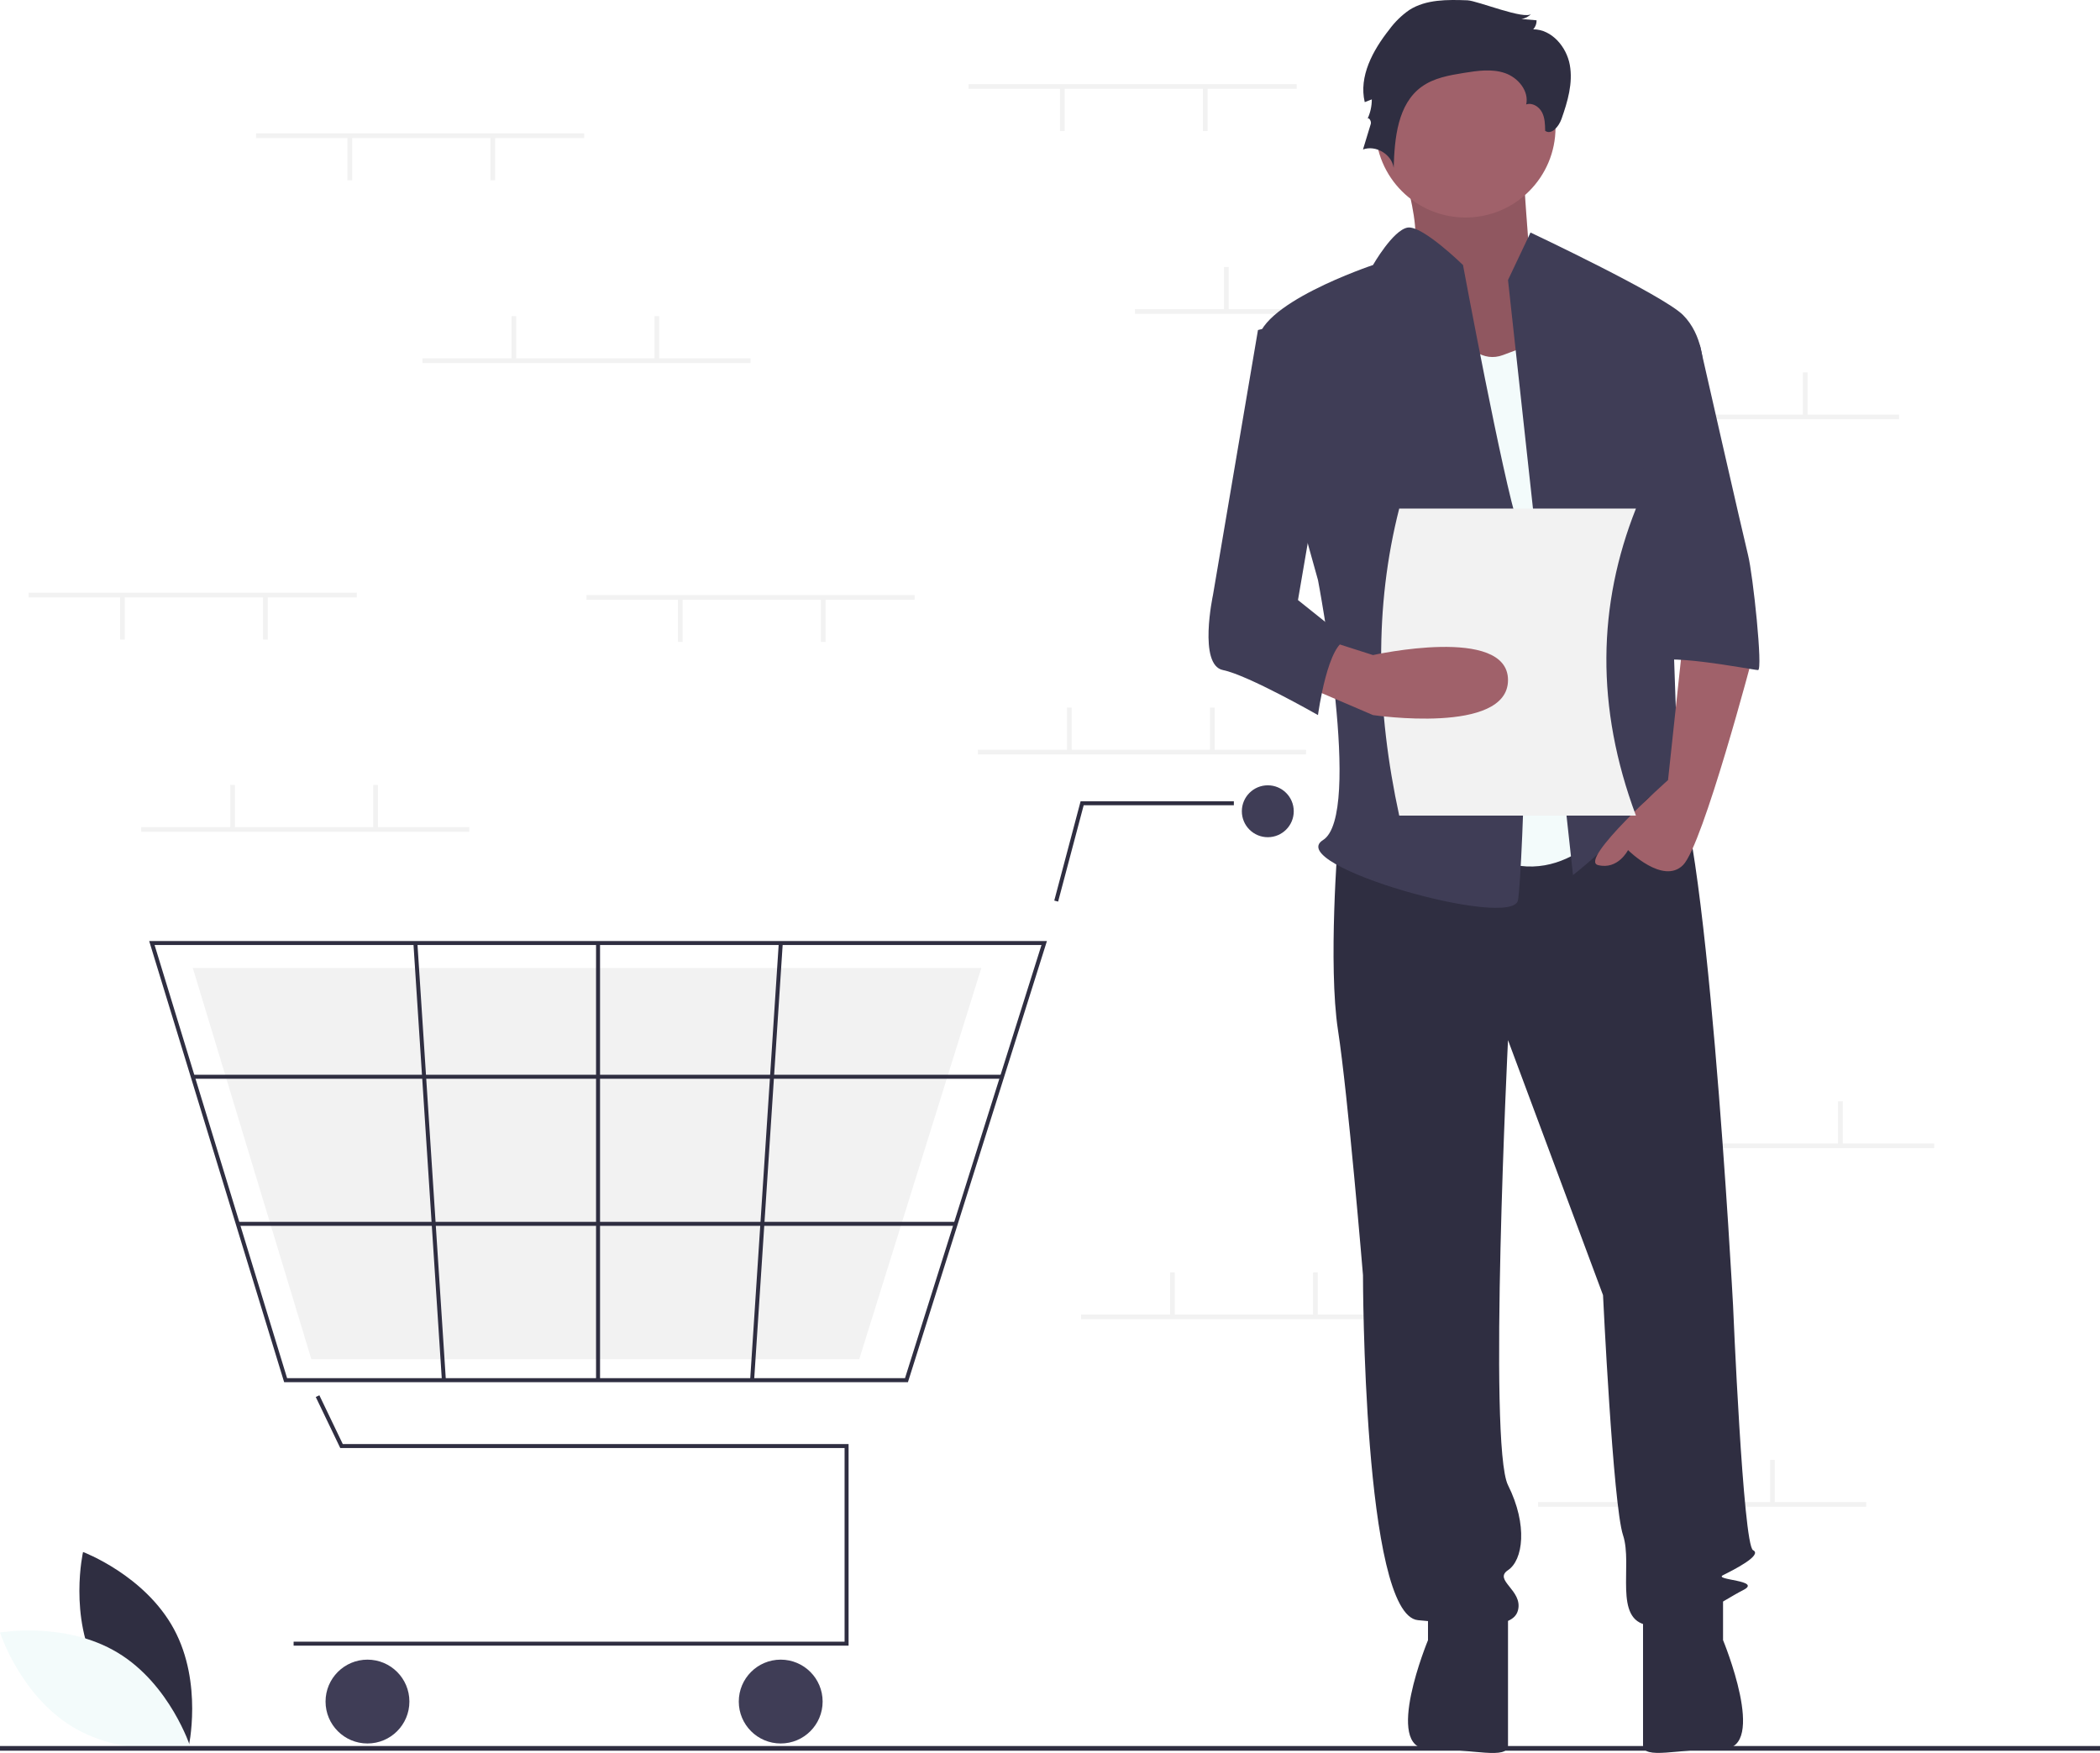
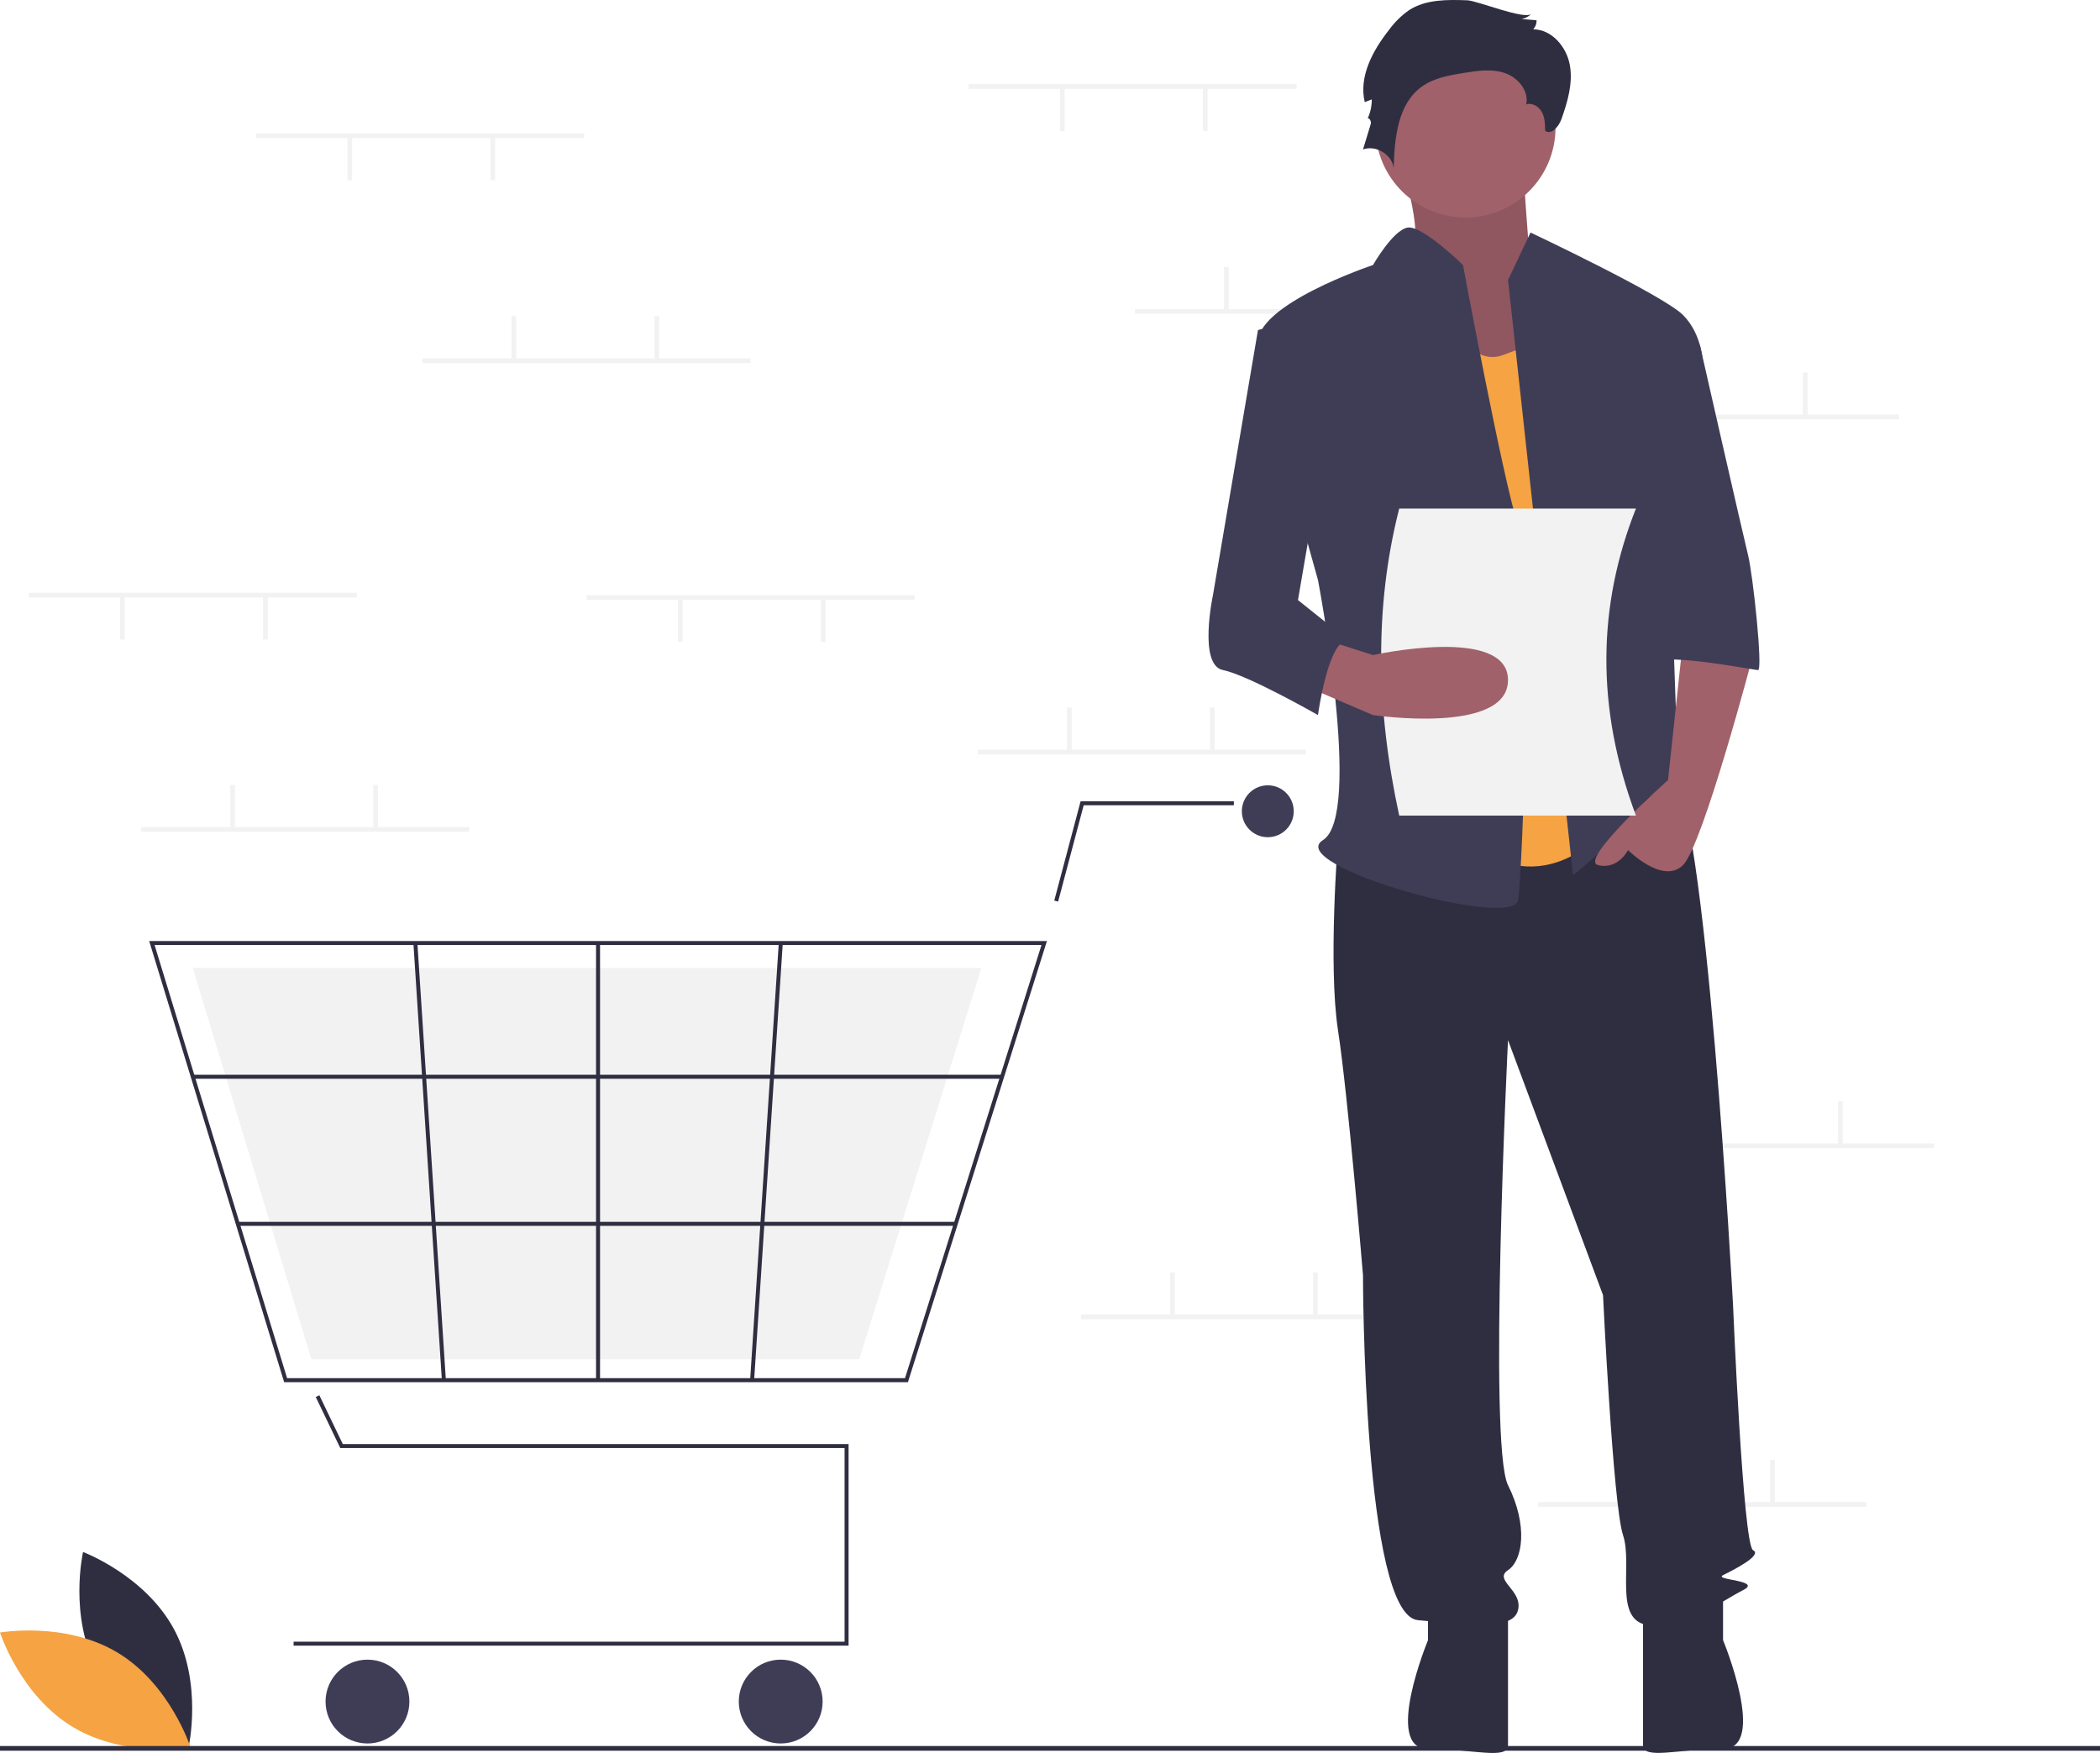
<svg xmlns="http://www.w3.org/2000/svg" data-name="Layer 1" width="896" height="747.971" viewBox="0 0 896 747.971">
  <path d="M193.634,788.752c12.428,23.049,38.806,32.944,38.806,32.944s6.227-27.475-6.201-50.524-38.806-32.944-38.806-32.944S181.206,765.703,193.634,788.752Z" transform="translate(-152 -76.01429)" fill="#2f2e41" />
-   <path d="M202.177,781.169c22.438,13.5,31.08,40.314,31.08,40.314s-27.738,4.927-50.177-8.573S152,772.596,152,772.596,179.738,767.67,202.177,781.169Z" transform="translate(-152 -76.01429)" fill="#f3fbfb" />
+   <path d="M202.177,781.169c22.438,13.5,31.08,40.314,31.08,40.314s-27.738,4.927-50.177-8.573S152,772.596,152,772.596,179.738,767.67,202.177,781.169Z" transform="translate(-152 -76.01429)" fill="#f5a343" />
  <rect x="413.248" y="35.908" width="140" height="2" fill="#f2f2f2" />
  <rect x="513.249" y="37.408" width="2" height="18.5" fill="#f2f2f2" />
  <rect x="452.248" y="37.408" width="2" height="18.5" fill="#f2f2f2" />
  <rect x="484.248" y="131.908" width="140" height="2" fill="#f2f2f2" />
  <rect x="522.249" y="113.908" width="2" height="18.5" fill="#f2f2f2" />
  <rect x="583.249" y="113.908" width="2" height="18.5" fill="#f2f2f2" />
  <rect x="670.249" y="176.908" width="140" height="2" fill="#f2f2f2" />
  <rect x="708.249" y="158.908" width="2" height="18.5" fill="#f2f2f2" />
  <rect x="769.249" y="158.908" width="2" height="18.5" fill="#f2f2f2" />
  <rect x="656.249" y="640.908" width="140" height="2" fill="#f2f2f2" />
  <rect x="694.249" y="622.908" width="2" height="18.5" fill="#f2f2f2" />
  <rect x="755.249" y="622.908" width="2" height="18.5" fill="#f2f2f2" />
  <rect x="417.248" y="319.908" width="140" height="2" fill="#f2f2f2" />
  <rect x="455.248" y="301.908" width="2" height="18.5" fill="#f2f2f2" />
  <rect x="516.249" y="301.908" width="2" height="18.5" fill="#f2f2f2" />
  <rect x="461.248" y="560.908" width="140" height="2" fill="#f2f2f2" />
  <rect x="499.248" y="542.908" width="2" height="18.5" fill="#f2f2f2" />
  <rect x="560.249" y="542.908" width="2" height="18.5" fill="#f2f2f2" />
  <rect x="685.249" y="487.908" width="140" height="2" fill="#f2f2f2" />
  <rect x="723.249" y="469.908" width="2" height="18.5" fill="#f2f2f2" />
  <rect x="784.249" y="469.908" width="2" height="18.5" fill="#f2f2f2" />
  <polygon points="362.06 702.184 125.274 702.184 125.274 700.481 360.356 700.481 360.356 617.861 145.18 617.861 134.727 596.084 136.263 595.347 146.252 616.157 362.06 616.157 362.06 702.184" fill="#2f2e41" />
  <circle cx="156.789" cy="726.033" r="17.887" fill="#3f3d56" />
  <circle cx="333.101" cy="726.033" r="17.887" fill="#3f3d56" />
  <circle cx="540.927" cy="346.153" r="11.073" fill="#3f3d56" />
  <path d="M539.385,665.767H273.237L215.648,477.531H598.693l-.349,1.108Zm-264.889-1.704H538.136l58.234-184.83H217.951Z" transform="translate(-152 -76.01429)" fill="#2f2e41" />
  <polygon points="366.61 579.958 132.842 579.958 82.26 413.015 418.701 413.015 418.395 413.998 366.61 579.958" fill="#f2f2f2" />
  <polygon points="451.465 384.7 449.818 384.263 461.059 341.894 526.448 341.894 526.448 343.598 462.37 343.598 451.465 384.7" fill="#2f2e41" />
  <rect x="82.258" y="458.584" width="345.293" height="1.704" fill="#2f2e41" />
  <rect x="101.459" y="521.344" width="306.319" height="1.704" fill="#2f2e41" />
  <rect x="254.314" y="402.368" width="1.704" height="186.533" fill="#2f2e41" />
  <rect x="385.557" y="570.797" width="186.929" height="1.704" transform="translate(-274.7392 936.235) rotate(-86.24919)" fill="#2f2e41" />
  <rect x="334.457" y="478.185" width="1.704" height="186.929" transform="translate(-188.4687 -52.99638) rotate(-3.729)" fill="#2f2e41" />
  <rect y="745" width="896" height="2" fill="#2f2e41" />
  <path d="M747.411,137.89s14.618,41.606,5.622,48.007S783.394,244.573,783.394,244.573l47.229-12.802-25.863-43.74s-3.373-43.74-3.373-50.141S747.411,137.89,747.411,137.89Z" transform="translate(-152 -76.01429)" fill="#a0616a" />
  <path d="M747.411,137.89s14.618,41.606,5.622,48.007S783.394,244.573,783.394,244.573l47.229-12.802-25.863-43.74s-3.373-43.74-3.373-50.141S747.411,137.89,747.411,137.89Z" transform="translate(-152 -76.01429)" opacity="0.1" />
  <path d="M722.874,434.468s-4.267,53.341,0,81.079,10.668,104.549,10.668,104.549,0,145.089,23.47,147.222,40.539,4.267,42.673-4.267-10.668-12.802-4.267-17.069,8.535-19.203,0-36.272,0-189.895,0-189.895l40.539,108.816s4.267,89.614,8.535,102.415-4.267,36.272,10.668,38.406,32.005-10.668,40.539-14.936-12.802-4.267-8.535-6.401,17.069-8.535,12.802-10.668-8.535-104.549-8.535-104.549S879.697,414.199,864.762,405.664s-24.537,6.166-24.537,6.166Z" transform="translate(-152 -76.01429)" fill="#2f2e41" />
  <path d="M761.279,758.784v17.069s-19.203,46.399,0,46.399,34.138,4.808,34.138-1.593V763.051Z" transform="translate(-152 -76.01429)" fill="#2f2e41" />
  <path d="M887.165,758.754v17.069s19.203,46.399,0,46.399-34.138,4.808-34.138-1.593V763.021Z" transform="translate(-152 -76.01429)" fill="#2f2e41" />
  <circle cx="625.282" cy="54.408" r="38.406" fill="#a0616a" />
-   <path d="M765.547,201.9s10.668,32.005,27.738,25.604l17.069-6.401L840.225,425.934s-23.47,34.138-57.609,12.802S765.547,201.9,765.547,201.9Z" transform="translate(-152 -76.01429)" fill="#f3fbfb" />
+   <path d="M765.547,201.9s10.668,32.005,27.738,25.604l17.069-6.401L840.225,425.934s-23.47,34.138-57.609,12.802S765.547,201.9,765.547,201.9Z" transform="translate(-152 -76.01429)" fill="#f5a343" />
  <path d="M795.418,195.499l9.601-20.27s56.542,26.671,65.076,35.205,8.535,21.337,8.535,21.337l-14.936,53.341s4.267,117.351,4.267,121.618,14.936,27.738,4.267,19.203-12.802-17.069-21.337-4.267-27.738,27.738-27.738,27.738Z" transform="translate(-152 -76.01429)" fill="#3f3d56" />
  <path d="M870.096,349.122l-6.401,59.742s-38.406,34.138-29.871,36.272,12.802-6.401,12.802-6.401,14.936,14.936,23.47,6.401S899.967,355.523,899.967,355.523Z" transform="translate(-152 -76.01429)" fill="#a0616a" />
  <path d="M778.1,76.144c-8.514-.304-17.625-.455-24.804,4.133a36.313,36.313,0,0,0-8.572,8.392c-6.992,8.838-13.033,19.959-10.436,30.925l3.016-1.176a19.751,19.751,0,0,1-1.905,8.463c.425-1.235,1.847.762,1.466,2.011L733.543,139.792c5.462-2.002,12.257,2.052,13.088,7.81.38-12.661,1.693-27.18,11.964-34.593,5.18-3.739,11.735-4.88,18.042-5.894,5.818-.935,11.918-1.827,17.491.089s10.319,7.615,9.055,13.371c2.57-.885,5.444.906,6.713,3.309s1.337,5.237,1.375,7.955c2.739,1.936,5.856-1.908,6.973-5.071,2.62-7.424,4.949-15.327,3.538-23.073s-7.723-15.148-15.596-15.174a5.467,5.467,0,0,0,1.422-3.849l-6.489-.548a7.172,7.172,0,0,0,4.286-2.26C802.798,84.731,782.313,76.295,778.1,76.144Z" transform="translate(-152 -76.01429)" fill="#2f2e41" />
  <path d="M776.215,189.098s-17.369-17.021-23.62-15.978S737.809,189.098,737.809,189.098s-51.208,17.069-49.074,34.138S714.339,323.518,714.339,323.518s19.203,100.282,2.134,110.95,81.079,38.406,83.213,25.604,6.401-140.821,0-160.024S776.215,189.098,776.215,189.098Z" transform="translate(-152 -76.01429)" fill="#3f3d56" />
  <path d="M850.893,223.236h26.383S895.7,304.315,897.833,312.85s6.401,49.074,4.267,49.074-44.807-8.535-44.807-2.134Z" transform="translate(-152 -76.01429)" fill="#3f3d56" />
  <path d="M850,424.014H749c-9.856-45.34-10.68-89.146,0-131H850C833.701,334.115,832.682,377.621,850,424.014Z" transform="translate(-152 -76.01429)" fill="#f2f2f2" />
  <path d="M707.938,368.325,737.809,381.127s57.609,8.535,57.609-14.936-57.609-10.668-57.609-10.668L718.605,349.383Z" transform="translate(-152 -76.01429)" fill="#a0616a" />
  <path d="M714.339,210.435l-25.604,6.401L669.532,329.919s-6.401,29.871,4.267,32.005S714.339,381.127,714.339,381.127s4.267-32.005,12.802-32.005L705.804,332.053,718.606,257.375Z" transform="translate(-152 -76.01429)" fill="#3f3d56" />
  <rect x="60.248" y="352.908" width="140" height="2" fill="#f2f2f2" />
  <rect x="98.249" y="334.908" width="2" height="18.5" fill="#f2f2f2" />
  <rect x="159.249" y="334.908" width="2" height="18.5" fill="#f2f2f2" />
  <rect x="109.249" y="56.908" width="140" height="2" fill="#f2f2f2" />
  <rect x="209.249" y="58.408" width="2" height="18.5" fill="#f2f2f2" />
  <rect x="148.249" y="58.408" width="2" height="18.5" fill="#f2f2f2" />
  <rect x="250.249" y="253.908" width="140" height="2" fill="#f2f2f2" />
  <rect x="350.248" y="255.408" width="2" height="18.5" fill="#f2f2f2" />
  <rect x="289.248" y="255.408" width="2" height="18.5" fill="#f2f2f2" />
  <rect x="12.248" y="252.908" width="140" height="2" fill="#f2f2f2" />
  <rect x="112.249" y="254.408" width="2" height="18.5" fill="#f2f2f2" />
  <rect x="51.248" y="254.408" width="2" height="18.5" fill="#f2f2f2" />
  <rect x="180.249" y="152.908" width="140" height="2" fill="#f2f2f2" />
  <rect x="218.249" y="134.908" width="2" height="18.5" fill="#f2f2f2" />
  <rect x="279.248" y="134.908" width="2" height="18.5" fill="#f2f2f2" />
</svg>
